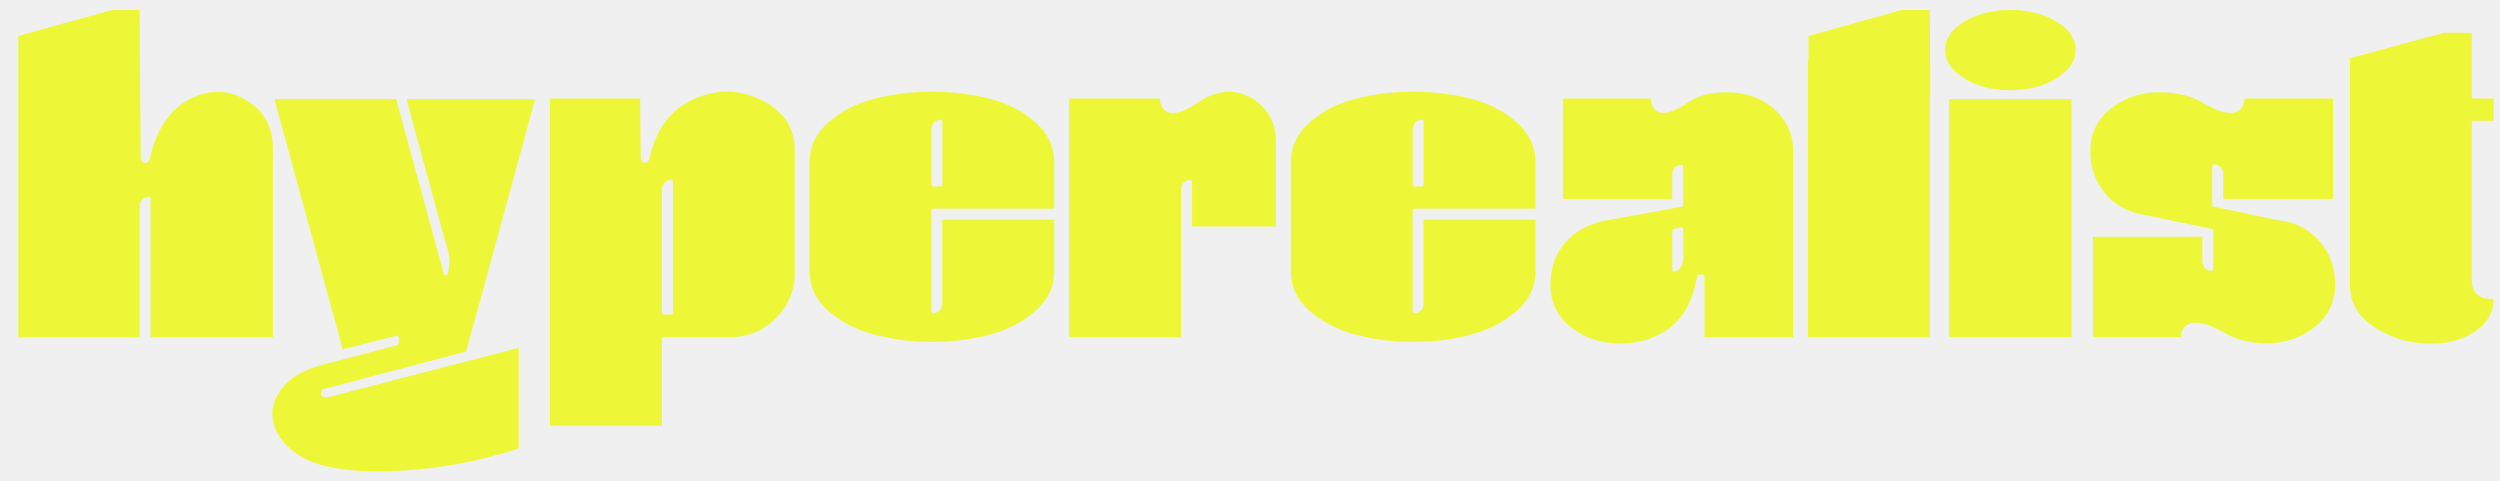
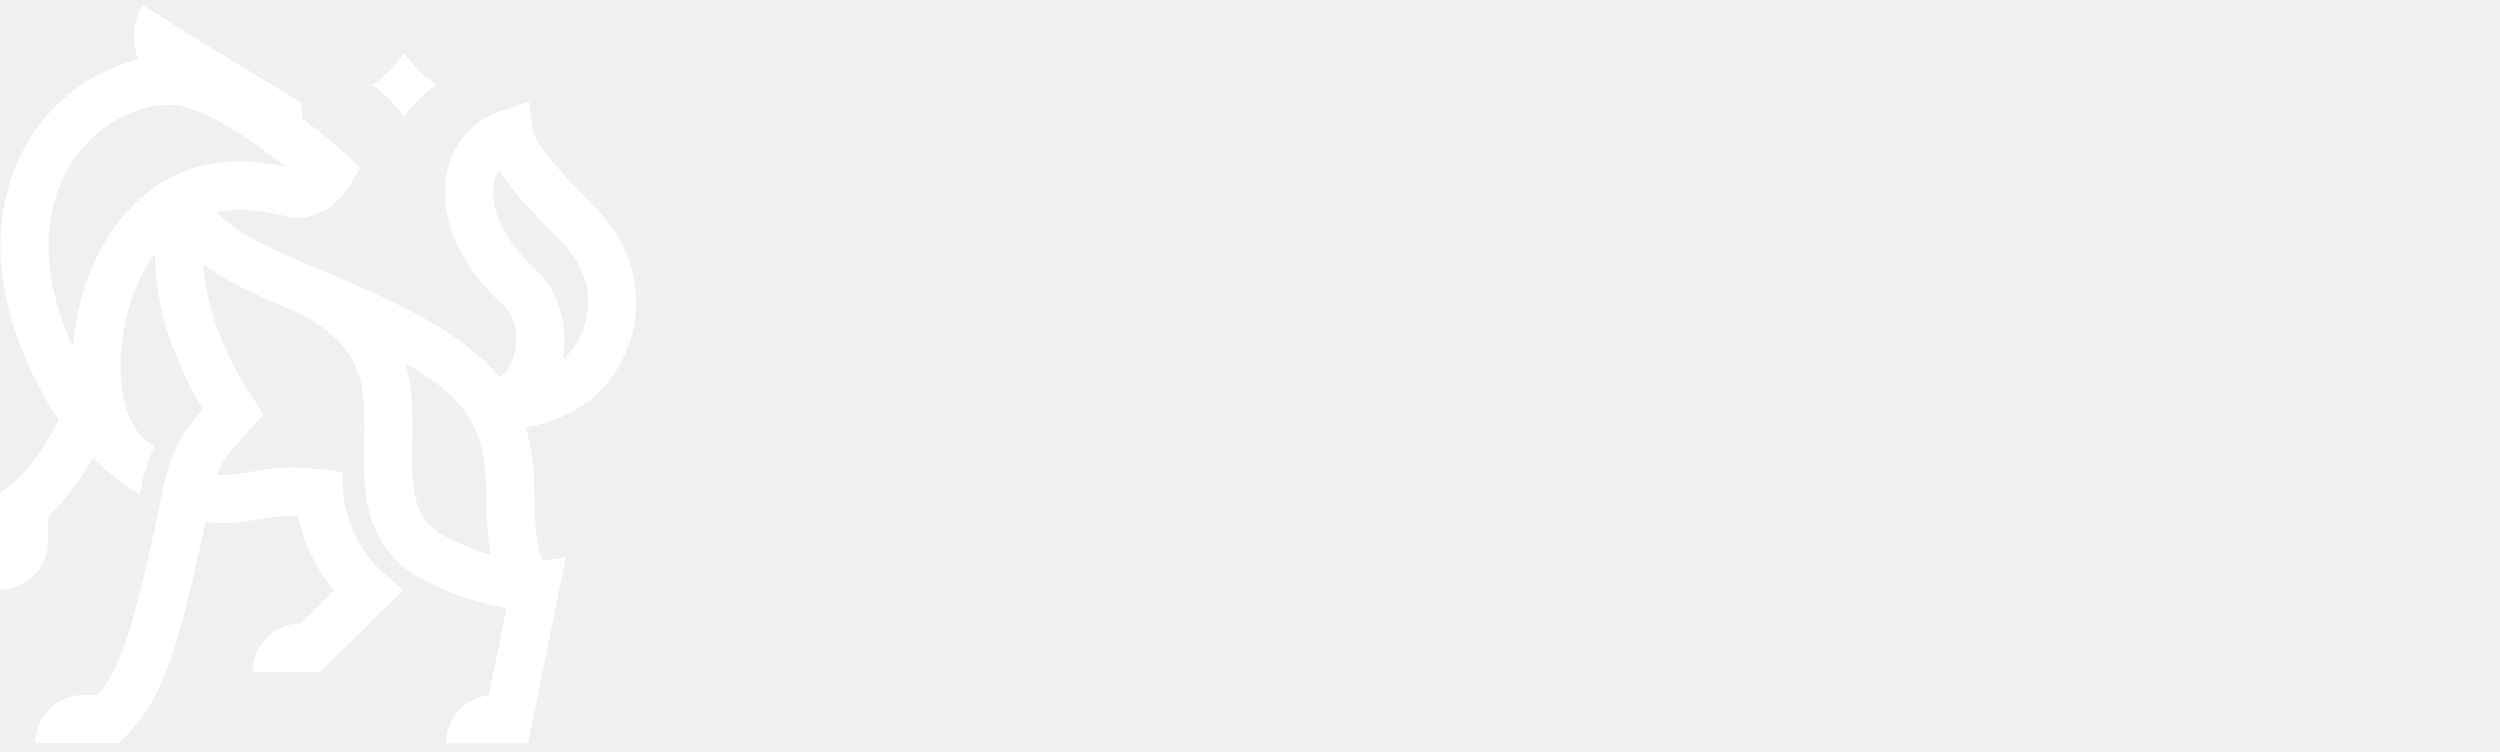
- <svg xmlns="http://www.w3.org/2000/svg" width="130" height="25" viewBox="0 0 130 25" fill="none">
-   <path d="M16.93 20.204L24.233 18.28L25.084 15.208L27.827 5.148H21.146L21.31 5.805L23.081 12.297L23.298 13.023C23.39 13.416 23.39 13.805 23.298 14.178L23.27 14.266C23.254 14.306 23.213 14.33 23.173 14.33C23.129 14.33 23.097 14.298 23.085 14.258L20.596 5.144H14.264L17.821 18.159L20.62 17.454C20.62 17.454 20.636 17.454 20.644 17.454C20.664 17.454 20.688 17.462 20.7 17.474C20.724 17.494 20.74 17.522 20.74 17.55V17.847C20.74 17.891 20.708 17.927 20.668 17.939L20.182 18.075L17.404 18.801C16.291 19.046 15.476 19.394 14.986 19.827C14.42 20.397 14.139 20.978 14.159 21.56C14.175 22.141 14.432 22.686 14.926 23.18C15.424 23.677 16.067 24.022 16.837 24.214C17.616 24.411 18.544 24.511 19.592 24.511C22.061 24.511 24.543 24.11 26.968 23.324V18.075L26.197 18.288L17.054 20.657C16.93 20.681 16.833 20.666 16.769 20.609C16.693 20.549 16.665 20.461 16.697 20.373C16.717 20.313 16.773 20.228 16.934 20.2L16.93 20.204Z" fill="#EDF738" />
-   <path d="M39.732 5.272C38.632 4.675 37.479 4.606 36.307 5.059C34.978 5.561 34.13 6.627 33.777 8.219V8.211C33.777 8.211 33.737 8.468 33.532 8.476C33.328 8.48 33.316 8.187 33.316 8.187V8.195L33.287 5.124H28.598V22.141H34.42V17.63C34.42 17.578 34.464 17.534 34.516 17.534H37.969C38.889 17.534 39.688 17.201 40.342 16.552C40.992 15.898 41.326 15.1 41.326 14.182V7.826C41.326 6.687 40.804 5.849 39.732 5.272ZM34.994 16.259C34.994 16.311 34.95 16.355 34.897 16.355H34.52C34.468 16.355 34.424 16.311 34.424 16.259V9.875C34.424 9.574 34.58 9.39 34.881 9.35C34.913 9.35 34.938 9.35 34.958 9.374C34.982 9.394 34.994 9.422 34.994 9.446V16.263V16.259Z" fill="#EDF738" />
-   <path d="M51.552 5.156C50.613 4.903 49.577 4.771 48.473 4.771C47.369 4.771 46.333 4.903 45.381 5.156C44.441 5.412 43.647 5.837 43.024 6.415C42.406 6.984 42.097 7.662 42.097 8.42V14.13C42.097 14.887 42.41 15.557 43.024 16.118C43.647 16.688 44.441 17.113 45.385 17.377C46.333 17.642 47.373 17.779 48.473 17.779C49.573 17.779 50.613 17.642 51.552 17.377C52.484 17.113 53.275 16.688 53.897 16.118C54.512 15.557 54.821 14.887 54.821 14.13V11.423H48.999V15.77C48.999 16.07 48.842 16.251 48.541 16.295C48.513 16.295 48.485 16.287 48.465 16.271C48.445 16.251 48.429 16.223 48.429 16.199V10.946C48.429 10.894 48.473 10.85 48.525 10.85H54.821V8.416C54.821 7.658 54.508 6.98 53.897 6.411C53.275 5.833 52.484 5.408 51.552 5.152V5.156ZM49.003 9.603C49.003 9.655 48.959 9.699 48.906 9.699H48.529C48.481 9.699 48.433 9.655 48.433 9.603V6.776C48.433 6.455 48.593 6.262 48.894 6.222C48.922 6.222 48.947 6.222 48.971 6.246C48.991 6.266 49.003 6.294 49.003 6.319V9.607V9.603Z" fill="#EDF738" />
-   <path d="M64.26 4.795C63.702 4.711 63.12 4.839 62.53 5.176C62.454 5.22 62.385 5.28 62.313 5.328L62.325 5.308C60.297 6.691 60.313 5.124 60.313 5.124H55.596V17.538H61.418V9.875C61.418 9.574 61.574 9.39 61.875 9.35C61.908 9.35 61.932 9.35 61.952 9.374C61.976 9.394 61.988 9.422 61.988 9.446V11.776H66.352V7.373C66.352 6.679 66.14 6.094 65.73 5.629C65.317 5.168 64.823 4.887 64.26 4.799V4.795Z" fill="#EDF738" />
-   <path d="M76.575 5.156C75.635 4.903 74.599 4.771 73.499 4.771C72.399 4.771 71.355 4.903 70.407 5.156C69.464 5.412 68.669 5.837 68.046 6.415C67.432 6.984 67.123 7.662 67.123 8.42V14.13C67.123 14.887 67.436 15.557 68.046 16.118C68.669 16.688 69.464 17.113 70.407 17.377C71.355 17.642 72.395 17.779 73.499 17.779C74.603 17.779 75.635 17.642 76.575 17.377C77.506 17.113 78.297 16.688 78.92 16.118C79.538 15.557 79.847 14.887 79.847 14.13V11.423H74.025V15.77C74.025 16.07 73.865 16.251 73.563 16.295C73.535 16.295 73.511 16.287 73.487 16.271C73.467 16.251 73.455 16.223 73.455 16.199V10.946C73.455 10.894 73.499 10.85 73.551 10.85H79.847V8.416C79.847 7.658 79.534 6.98 78.92 6.411C78.297 5.833 77.506 5.408 76.575 5.152V5.156ZM74.029 9.603C74.029 9.655 73.985 9.699 73.933 9.699H73.555C73.503 9.699 73.459 9.655 73.459 9.603V6.776C73.459 6.455 73.616 6.262 73.917 6.222C73.949 6.222 73.973 6.222 73.993 6.246C74.017 6.266 74.029 6.294 74.029 6.319V9.607V9.603Z" fill="#EDF738" />
-   <path d="M91.504 5.164C90.986 4.923 90.415 4.799 89.805 4.799C89.194 4.799 88.624 4.899 88.17 5.1C88.038 5.16 87.909 5.24 87.781 5.328C86.143 6.447 85.89 5.541 85.85 5.22V5.124H85.842V5.116V5.124H81.269V10.344H86.954V9.093C86.954 8.793 87.11 8.608 87.412 8.568H87.428C87.452 8.568 87.476 8.576 87.488 8.592C87.512 8.612 87.524 8.636 87.524 8.664V10.657C87.524 10.705 87.488 10.741 87.444 10.749L83.452 11.475C82.581 11.652 81.883 12.037 81.381 12.63C80.875 13.219 80.622 13.961 80.622 14.831C80.622 15.701 80.975 16.443 81.678 17.005C82.389 17.57 83.232 17.859 84.196 17.859C85.187 17.875 86.078 17.606 86.822 17.053C87.56 16.507 88.042 15.597 88.251 14.354C88.259 14.306 88.299 14.274 88.347 14.274H88.536C88.588 14.274 88.633 14.318 88.633 14.37V17.534H93.242V7.826C93.242 7.237 93.081 6.703 92.76 6.238C92.434 5.769 92.017 5.412 91.504 5.164ZM87.528 13.348C87.528 13.813 87.375 14.069 87.067 14.117H87.055C87.03 14.117 87.006 14.11 86.99 14.094C86.97 14.073 86.958 14.045 86.958 14.021V12C86.958 11.952 86.99 11.916 87.034 11.904L87.412 11.824C87.44 11.824 87.468 11.824 87.492 11.844C87.512 11.864 87.528 11.888 87.528 11.92V13.348Z" fill="#EDF738" />
-   <path d="M98.892 0.516L94.041 1.868V3.035C94.041 3.059 94.033 3.083 94.013 3.099V17.538H100.349V5.027C100.349 4.999 100.361 4.979 100.377 4.959L100.349 0.52H98.892V0.516Z" fill="#EDF738" />
-   <path d="M107.721 5.148H101.357V17.534H107.721V5.148Z" fill="#EDF738" />
-   <path d="M106.954 1.134C106.292 0.725 105.476 0.516 104.537 0.516C103.598 0.516 102.782 0.725 102.12 1.138C101.461 1.543 101.14 2.02 101.14 2.589C101.14 3.159 101.461 3.644 102.12 4.061C102.782 4.482 103.598 4.691 104.537 4.691C105.476 4.691 106.292 4.478 106.954 4.061C107.613 3.64 107.934 3.163 107.934 2.589C107.934 2.016 107.613 1.543 106.954 1.134Z" fill="#EDF738" />
-   <path d="M118.811 11.503L118.602 11.479L115.113 10.749C115.068 10.741 115.037 10.701 115.037 10.657V8.636C115.037 8.608 115.048 8.584 115.072 8.564C115.092 8.544 115.117 8.536 115.149 8.54C115.45 8.584 115.606 8.777 115.606 9.093V10.344H121.32V5.124H116.715V5.18C116.687 5.456 116.458 6.515 114.482 5.304L114.491 5.32C114.338 5.228 114.185 5.148 114.024 5.088C113.498 4.895 112.908 4.799 112.274 4.799C111.314 4.799 110.467 5.084 109.756 5.653C109.058 6.214 108.7 6.944 108.7 7.826V7.906C108.7 8.708 108.945 9.414 109.436 10.011C109.921 10.613 110.564 10.998 111.346 11.15L111.532 11.178L115.017 11.904C115.064 11.916 115.092 11.952 115.092 12V13.993C115.092 14.021 115.08 14.045 115.06 14.065C115.037 14.081 115.013 14.094 114.984 14.085C114.683 14.041 114.523 13.861 114.523 13.56V12.309H108.833V17.53H113.414V17.434C113.455 17.133 113.724 16.271 115.458 17.189C116.153 17.626 116.964 17.855 117.879 17.855C118.795 17.855 119.662 17.566 120.369 17.001C121.071 16.439 121.424 15.709 121.424 14.827V14.747C121.424 13.945 121.179 13.239 120.694 12.638C120.208 12.037 119.574 11.656 118.807 11.499L118.811 11.503Z" fill="#EDF738" />
-   <path d="M128.632 6.278H129.668V5.124H128.632C128.579 5.124 128.536 5.08 128.536 5.027V1.703H127.082L122.199 3.027V14.831C122.199 15.81 122.686 16.567 123.677 17.145C124.681 17.73 125.809 17.963 127.034 17.834C127.925 17.738 129.668 17.129 129.668 15.541C129.499 15.549 129.178 15.541 128.985 15.425C128.688 15.248 128.536 14.984 128.536 14.643V6.375C128.536 6.323 128.579 6.278 128.632 6.278Z" fill="#EDF738" />
-   <path d="M14.191 17.538V7.722C14.191 6.647 13.77 5.833 12.938 5.296C12.055 4.707 11.104 4.618 10.12 5.035C8.935 5.541 8.156 6.615 7.799 8.219V8.211C7.799 8.211 7.759 8.468 7.542 8.476C7.325 8.48 7.313 8.187 7.313 8.187L7.261 0.516H5.832L0.953 1.868V17.538H7.261V10.781C7.261 10.461 7.418 10.268 7.719 10.228C7.751 10.228 7.775 10.228 7.795 10.252C7.819 10.272 7.831 10.296 7.831 10.324V17.538H14.191Z" fill="#EDF738" />
+ <svg xmlns="http://www.w3.org/2000/svg" width="203" height="61" viewBox="0 0 203 61" fill="none">
+   <path d="M32.823 4.312C33.523 5.323 34.398 6.2 35.407 6.902C34.398 7.604 33.523 8.481 32.823 9.491C32.122 8.481 31.247 7.605 30.239 6.902C31.247 6.199 32.122 5.322 32.823 4.312Z" fill="white" />
+   <path d="M51.507 22.824C51.131 20.615 50.074 18.58 48.485 17.004C46.977 15.488 43.446 11.941 43.268 10.591L42.962 8.259L40.726 8.988C38.443 9.732 36.833 11.532 36.306 13.927C35.94 15.6 36.14 17.457 36.887 19.298C37.665 21.216 38.997 23.064 40.846 24.776C42.047 25.894 42.143 27.911 41.621 29.242C41.425 29.743 41.09 30.312 40.534 30.612C40.126 30.11 39.684 29.636 39.212 29.195C36.33 26.491 31.703 24.259 25.171 21.535C22.879 20.578 18.989 18.955 17.592 17.198C19.157 16.876 20.972 17.013 23.253 17.563C23.57 17.64 23.894 17.678 24.22 17.677C26.292 17.677 27.824 16.052 28.459 14.96L29.256 13.591L28.082 12.525C28.011 12.461 26.582 11.168 24.567 9.648L24.43 8.329L16.645 3.58L11.577 0.418C11.577 0.418 10.251 2.416 11.243 4.806C10.627 4.959 10.024 5.16 9.438 5.406C6.65 6.464 4.128 8.523 2.419 11.28C0.756 13.961 -0.061 17.184 0.055 20.601C0.186 24.43 1.452 28.468 3.819 32.599C4.114 33.108 4.435 33.602 4.782 34.077C3.884 35.844 2.432 38.217 0.797 39.425L0 40.011V47.855C1.032 47.858 2.024 47.45 2.757 46.721C3.489 45.992 3.903 45.001 3.908 43.967C3.908 43.456 3.908 41.927 3.908 41.927C5.404 40.579 6.641 38.773 7.537 37.203C8.703 38.314 9.979 39.304 11.345 40.158C11.386 39.959 11.427 39.757 11.47 39.552C11.685 38.413 12.045 37.306 12.541 36.259C12.321 36.103 12.105 35.948 11.897 35.788C10.766 34.934 10.035 33.214 9.836 30.944C9.52 27.343 10.651 23.168 12.569 20.598C12.607 22.964 13.022 25.309 13.799 27.543C14.488 29.538 15.387 31.452 16.482 33.255C15.169 34.706 13.953 36.198 13.267 39.557C10.839 51.426 9.658 54.41 7.958 56.43H6.429V56.446C5.455 56.531 4.548 56.979 3.887 57.701C3.227 58.423 2.86 59.368 2.86 60.348H9.666L10.242 59.745C12.9 56.973 14.217 54.081 16.683 42.379C18.303 42.613 19.743 42.379 21.061 42.163C22.119 41.99 23.118 41.828 24.202 41.888C24.673 44.119 25.671 46.205 27.11 47.97L24.416 50.629C23.381 50.631 22.388 51.044 21.657 51.779C20.926 52.514 20.515 53.509 20.515 54.547H26.018L32.727 47.928L31.15 46.539C29.283 44.894 28.47 42.844 28.119 41.473C27.922 40.67 27.823 39.845 27.823 39.018C27.823 38.801 27.831 38.587 27.844 38.373C26.75 38.172 25.645 38.044 24.535 37.989C22.976 37.886 21.624 38.103 20.436 38.303C19.411 38.47 18.515 38.615 17.613 38.547C18.084 37.326 18.713 36.635 19.637 35.621C19.883 35.35 20.138 35.071 20.412 34.758L21.389 33.638L20.574 32.393C18.1 28.617 16.747 24.968 16.521 21.491C16.635 21.579 16.761 21.666 16.887 21.753C18.838 23.097 21.391 24.21 23.637 25.148C29.586 27.895 29.587 31.264 29.587 34.829C29.587 35.202 29.58 35.59 29.572 36.001C29.541 37.739 29.506 39.708 29.995 41.593C30.611 43.962 31.967 45.738 34.024 46.87C36.915 48.461 39.403 49.108 41.133 49.362L39.688 56.465C38.733 56.574 37.852 57.03 37.212 57.748C36.572 58.466 36.218 59.395 36.217 60.358H42.883V60.351L45.947 45.28L44.051 45.508C43.803 44.922 43.383 43.429 43.383 40.041C43.383 37.997 43.161 36.239 42.685 34.685C44.003 34.5 45.277 34.077 46.445 33.436C48.293 32.428 49.772 30.855 50.668 28.947C51.567 27.04 51.86 24.903 51.507 22.824ZM16.564 13.41C14.23 13.942 12.182 15.184 10.302 17.205C7.853 19.842 6.242 23.992 5.927 28.171C2.485 20.671 4.251 15.731 5.732 13.342C7.548 10.412 10.695 8.519 13.678 8.519C13.822 8.519 13.967 8.519 14.11 8.533C16.388 8.675 20.269 11.208 23.22 13.535C20.643 13.005 18.509 12.967 16.564 13.41ZM35.898 43.415C33.543 42.119 33.408 39.66 33.473 36.056C33.481 35.646 33.488 35.221 33.488 34.813C33.488 33.271 33.488 31.406 32.919 29.481C34.399 30.329 35.601 31.172 36.538 32.051C38.648 34.03 39.471 36.264 39.471 40.019C39.471 42.052 39.6 43.725 39.869 45.072C38.487 44.672 37.155 44.116 35.898 43.415ZM47.137 27.273C46.79 28.021 46.293 28.69 45.677 29.238C46.211 26.531 45.404 23.67 43.505 21.903C40.931 19.507 39.667 16.841 40.124 14.765C40.195 14.431 40.321 14.112 40.499 13.821C41.444 15.282 43.069 17.107 45.717 19.768C47.761 21.821 48.319 24.768 47.137 27.273Z" fill="white" />
</svg>
